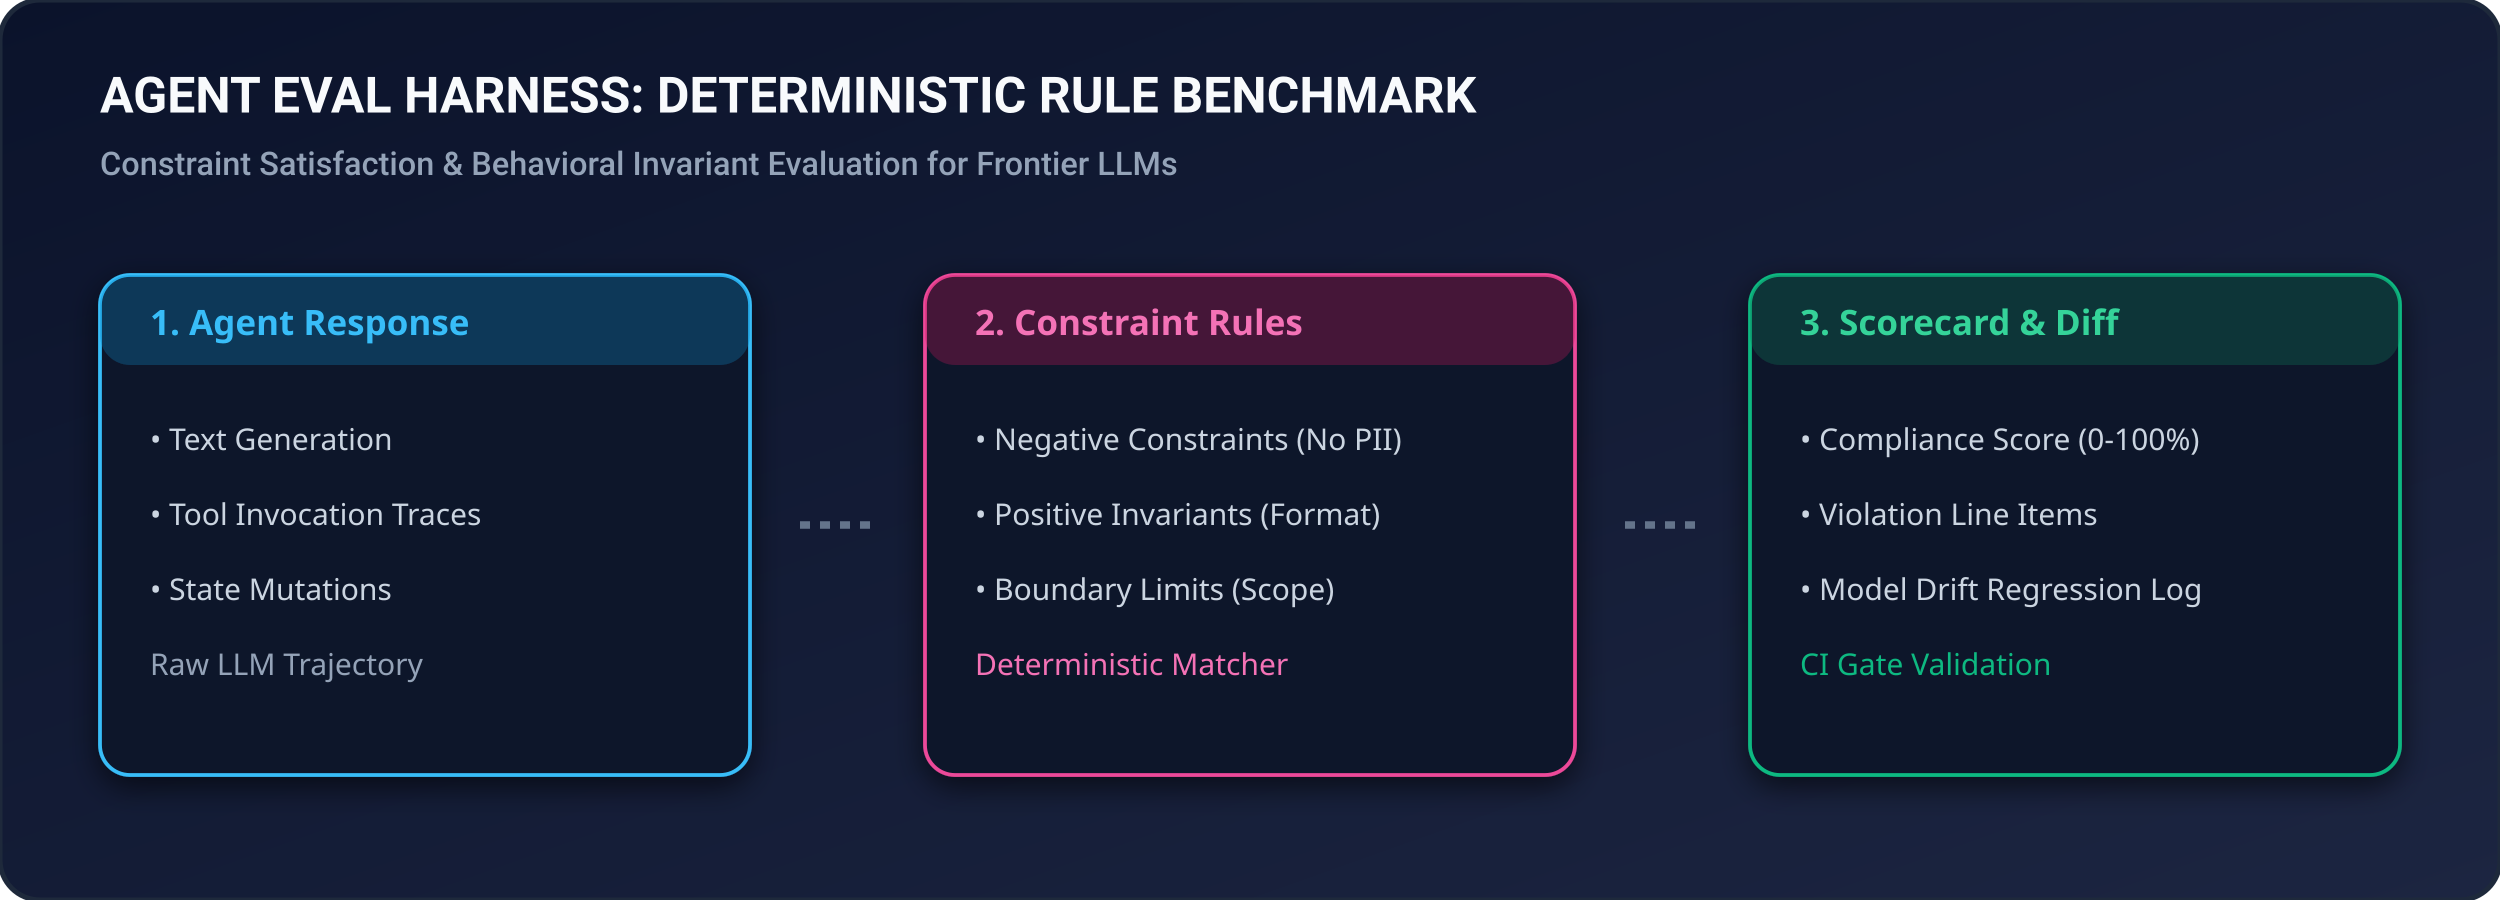
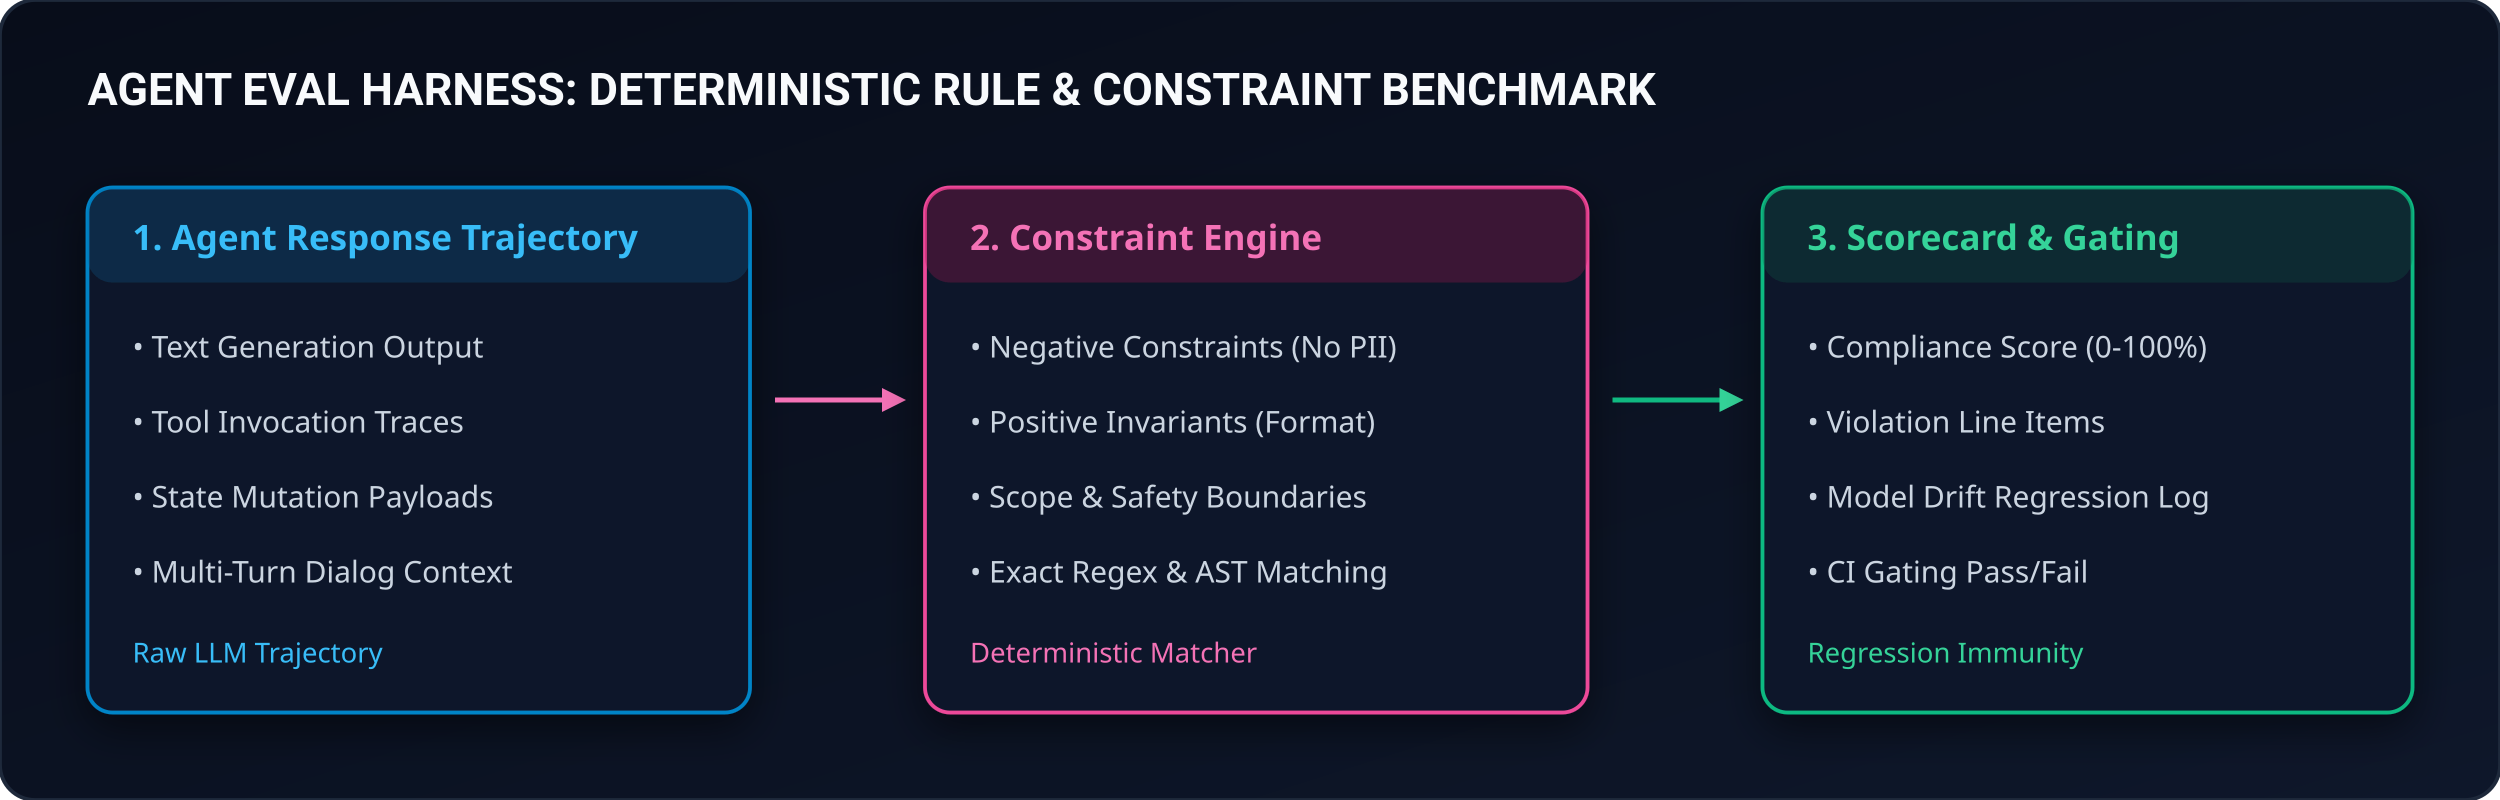
- <svg xmlns="http://www.w3.org/2000/svg" viewBox="0 0 1000 360" width="100%" height="100%">
+ <svg xmlns="http://www.w3.org/2000/svg" viewBox="0 0 1000 320" width="100%" height="100%">
  <defs>
-     <linearGradient id="bg3" x1="0%" y1="0%" x2="100%" y2="100%">
-       <stop offset="0%" stop-color="#0b132b" />
-       <stop offset="100%" stop-color="#1c2541" />
+     <linearGradient id="eval-bg" x1="0%" y1="0%" x2="100%" y2="100%">
+       <stop offset="0%" stop-color="#080d1a" />
+       <stop offset="100%" stop-color="#0e172a" />
    </linearGradient>
-     <filter id="shadow3" x="-10%" y="-10%" width="120%" height="120%">
-       <feDropShadow dx="0" dy="4" stdDeviation="6" flood-color="#000000" flood-opacity="0.6" />
+     <marker id="arr-pink" viewBox="0 0 10 10" refX="6" refY="5" markerWidth="6" markerHeight="6" orient="auto">
+       <path d="M 0 1 L 8 5 L 0 9 z" fill="#f472b6" />
+     </marker>
+     <marker id="arr-green2" viewBox="0 0 10 10" refX="6" refY="5" markerWidth="6" markerHeight="6" orient="auto">
+       <path d="M 0 1 L 8 5 L 0 9 z" fill="#34d399" />
+     </marker>
+     <filter id="eval-shadow" x="-10%" y="-10%" width="120%" height="120%">
+       <feDropShadow dx="0" dy="6" stdDeviation="8" flood-color="#000000" flood-opacity="0.5" />
    </filter>
  </defs>
-   <rect width="1000" height="360" rx="16" fill="url(#bg3)" stroke="#1e293b" stroke-width="2" />
-   <text x="40" y="45" font-family="-apple-system, BlinkMacSystemFont, 'Segoe UI', Roboto, sans-serif" font-size="20" font-weight="700" fill="#f8fafc">AGENT EVAL HARNESS: DETERMINISTIC RULE BENCHMARK</text>
-   <text x="40" y="70" font-family="-apple-system, BlinkMacSystemFont, 'Segoe UI', Roboto, sans-serif" font-size="13" font-weight="500" fill="#94a3b8">Constraint Satisfaction &amp; Behavioral Invariant Evaluation for Frontier LLMs</text>
-   <g transform="translate(40, 110)" filter="url(#shadow3)">
-     <rect width="260" height="200" rx="12" fill="#0f172a" stroke="#38bdf8" stroke-width="1.5" />
-     <rect x="0" y="0" width="260" height="36" rx="12" fill="#0284c7" fill-opacity="0.3" />
-     <text x="20" y="24" font-family="sans-serif" font-size="14" font-weight="700" fill="#38bdf8">1. Agent Response</text>
-     <text x="20" y="70" font-family="sans-serif" font-size="12" fill="#cbd5e1">• Text Generation</text>
-     <text x="20" y="100" font-family="sans-serif" font-size="12" fill="#cbd5e1">• Tool Invocation Traces</text>
-     <text x="20" y="130" font-family="sans-serif" font-size="12" fill="#cbd5e1">• State Mutations</text>
-     <text x="20" y="160" font-family="sans-serif" font-size="12" fill="#94a3b8">Raw LLM Trajectory</text>
+   <rect width="1000" height="320" rx="14" fill="url(#eval-bg)" stroke="#1e293b" stroke-width="1.5" />
+   <text x="35" y="42" font-family="-apple-system, BlinkMacSystemFont, 'Segoe UI', Roboto, sans-serif" font-size="18" font-weight="700" fill="#f8fafc">
+     AGENT EVAL HARNESS: DETERMINISTIC RULE &amp; CONSTRAINT BENCHMARK
+   </text>
+   <g transform="translate(35, 75)" filter="url(#eval-shadow)">
+     <rect width="265" height="210" rx="10" fill="#0f172a" stroke="#0284c7" stroke-width="1.5" />
+     <rect x="0" y="0" width="265" height="38" rx="10" fill="#0369a1" fill-opacity="0.25" />
+     <text x="18" y="25" font-family="sans-serif" font-size="14" font-weight="700" fill="#38bdf8">1. Agent Response Trajectory</text>
+     <text x="18" y="68" font-family="sans-serif" font-size="12" fill="#cbd5e1">• Text Generation Output</text>
+     <text x="18" y="98" font-family="sans-serif" font-size="12" fill="#cbd5e1">• Tool Invocation Traces</text>
+     <text x="18" y="128" font-family="sans-serif" font-size="12" fill="#cbd5e1">• State Mutation Payloads</text>
+     <text x="18" y="158" font-family="sans-serif" font-size="12" fill="#cbd5e1">• Multi-Turn Dialog Context</text>
+     <text x="18" y="190" font-family="sans-serif" font-size="11" fill="#38bdf8">Raw LLM Trajectory</text>
  </g>
-   <path d="M 320 210 L 350 210" stroke="#64748b" stroke-width="3" stroke-dasharray="4" />
-   <g transform="translate(370, 110)" filter="url(#shadow3)">
-     <rect width="260" height="200" rx="12" fill="#0f172a" stroke="#ec4899" stroke-width="1.5" />
-     <rect x="0" y="0" width="260" height="36" rx="12" fill="#be185d" fill-opacity="0.3" />
-     <text x="20" y="24" font-family="sans-serif" font-size="14" font-weight="700" fill="#f472b6">2. Constraint Rules</text>
-     <text x="20" y="70" font-family="sans-serif" font-size="12" fill="#cbd5e1">• Negative Constraints (No PII)</text>
-     <text x="20" y="100" font-family="sans-serif" font-size="12" fill="#cbd5e1">• Positive Invariants (Format)</text>
-     <text x="20" y="130" font-family="sans-serif" font-size="12" fill="#cbd5e1">• Boundary Limits (Scope)</text>
-     <text x="20" y="160" font-family="sans-serif" font-size="12" fill="#f472b6">Deterministic Matcher</text>
+   <g transform="translate(305, 160)">
+     <path d="M 5 0 L 55 0" stroke="#f472b6" stroke-width="2" marker-end="url(#arr-pink)" />
  </g>
-   <path d="M 650 210 L 680 210" stroke="#64748b" stroke-width="3" stroke-dasharray="4" />
-   <g transform="translate(700, 110)" filter="url(#shadow3)">
-     <rect width="260" height="200" rx="12" fill="#0f172a" stroke="#10b981" stroke-width="1.5" />
-     <rect x="0" y="0" width="260" height="36" rx="12" fill="#047857" fill-opacity="0.3" />
-     <text x="20" y="24" font-family="sans-serif" font-size="14" font-weight="700" fill="#34d399">3. Scorecard &amp; Diff</text>
-     <text x="20" y="70" font-family="sans-serif" font-size="12" fill="#cbd5e1">• Compliance Score (0-100%)</text>
-     <text x="20" y="100" font-family="sans-serif" font-size="12" fill="#cbd5e1">• Violation Line Items</text>
-     <text x="20" y="130" font-family="sans-serif" font-size="12" fill="#cbd5e1">• Model Drift Regression Log</text>
-     <text x="20" y="160" font-family="sans-serif" font-size="12" fill="#10b981">CI Gate Validation</text>
+   <g transform="translate(370, 75)" filter="url(#eval-shadow)">
+     <rect width="265" height="210" rx="10" fill="#0f172a" stroke="#ec4899" stroke-width="1.5" />
+     <rect x="0" y="0" width="265" height="38" rx="10" fill="#9d174d" fill-opacity="0.3" />
+     <text x="18" y="25" font-family="sans-serif" font-size="14" font-weight="700" fill="#f472b6">2. Constraint Engine</text>
+     <text x="18" y="68" font-family="sans-serif" font-size="12" fill="#cbd5e1">• Negative Constraints (No PII)</text>
+     <text x="18" y="98" font-family="sans-serif" font-size="12" fill="#cbd5e1">• Positive Invariants (Format)</text>
+     <text x="18" y="128" font-family="sans-serif" font-size="12" fill="#cbd5e1">• Scope &amp; Safety Boundaries</text>
+     <text x="18" y="158" font-family="sans-serif" font-size="12" fill="#cbd5e1">• Exact Regex &amp; AST Matching</text>
+     <text x="18" y="190" font-family="sans-serif" font-size="11" fill="#f472b6">Deterministic Matcher</text>
+   </g>
+   <g transform="translate(640, 160)">
+     <path d="M 5 0 L 55 0" stroke="#10b981" stroke-width="2" marker-end="url(#arr-green2)" />
+   </g>
+   <g transform="translate(705, 75)" filter="url(#eval-shadow)">
+     <rect width="260" height="210" rx="10" fill="#0f172a" stroke="#10b981" stroke-width="1.5" />
+     <rect x="0" y="0" width="260" height="38" rx="10" fill="#065f46" fill-opacity="0.3" />
+     <text x="18" y="25" font-family="sans-serif" font-size="14" font-weight="700" fill="#34d399">3. Scorecard &amp; Gating</text>
+     <text x="18" y="68" font-family="sans-serif" font-size="12" fill="#cbd5e1">• Compliance Score (0-100%)</text>
+     <text x="18" y="98" font-family="sans-serif" font-size="12" fill="#cbd5e1">• Violation Line Items</text>
+     <text x="18" y="128" font-family="sans-serif" font-size="12" fill="#cbd5e1">• Model Drift Regression Log</text>
+     <text x="18" y="158" font-family="sans-serif" font-size="12" fill="#cbd5e1">• CI Gating Pass/Fail</text>
+     <text x="18" y="190" font-family="sans-serif" font-size="11" fill="#34d399">Regression Immunity</text>
  </g>
</svg>
